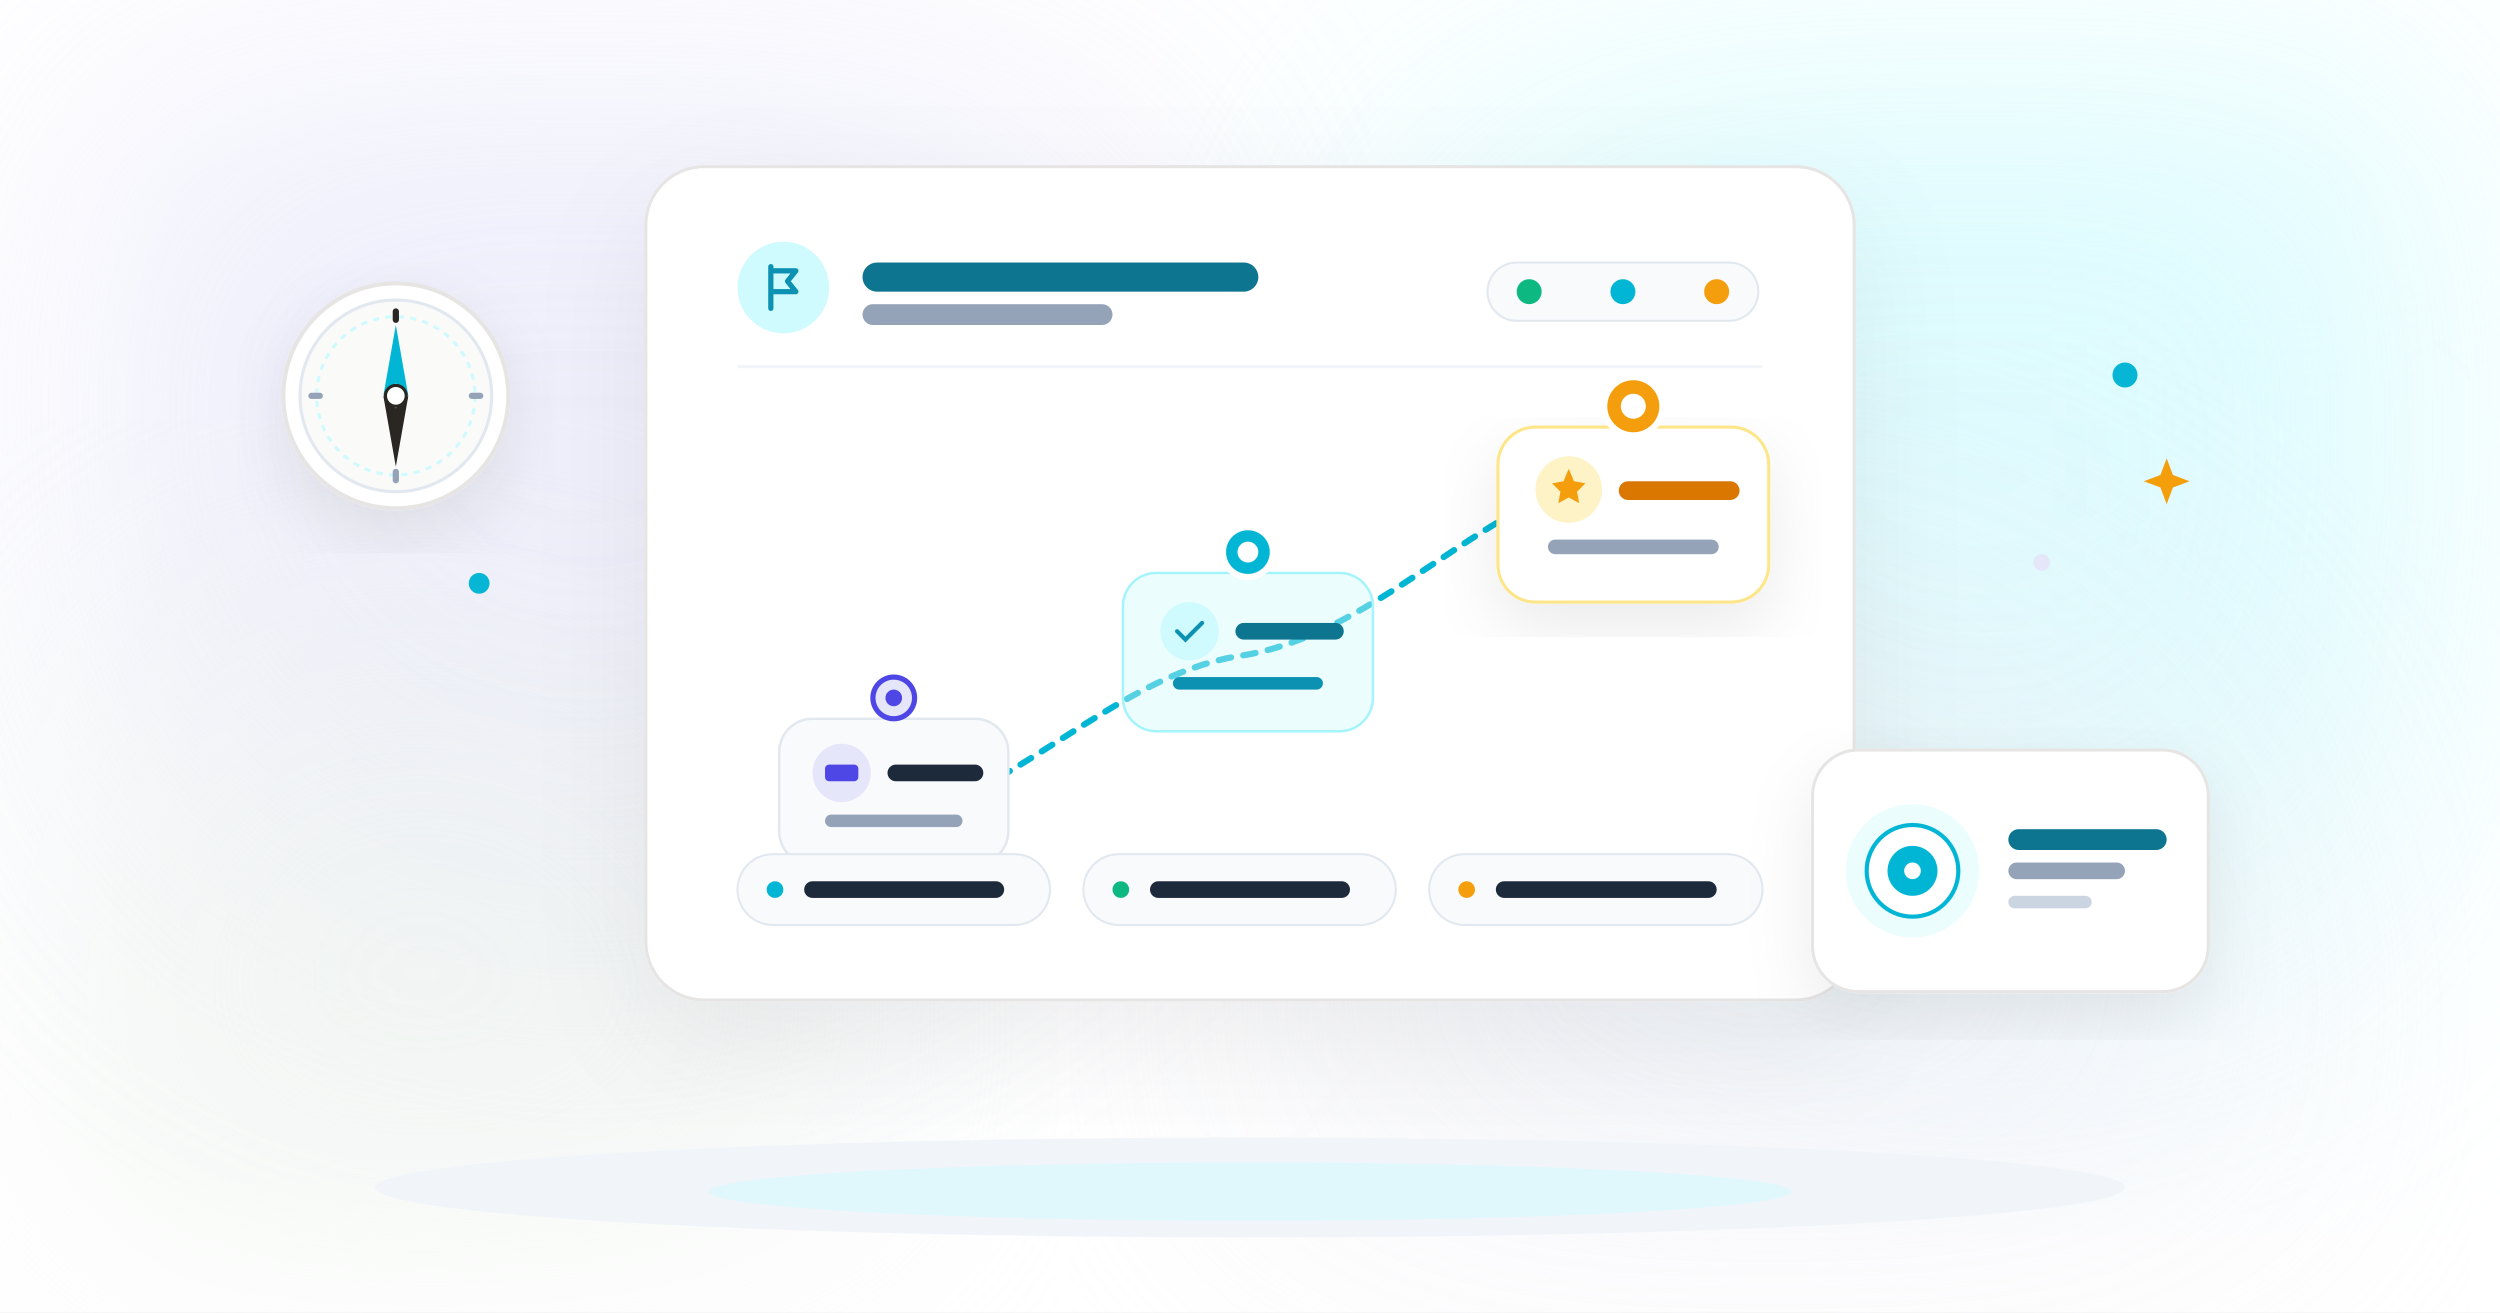
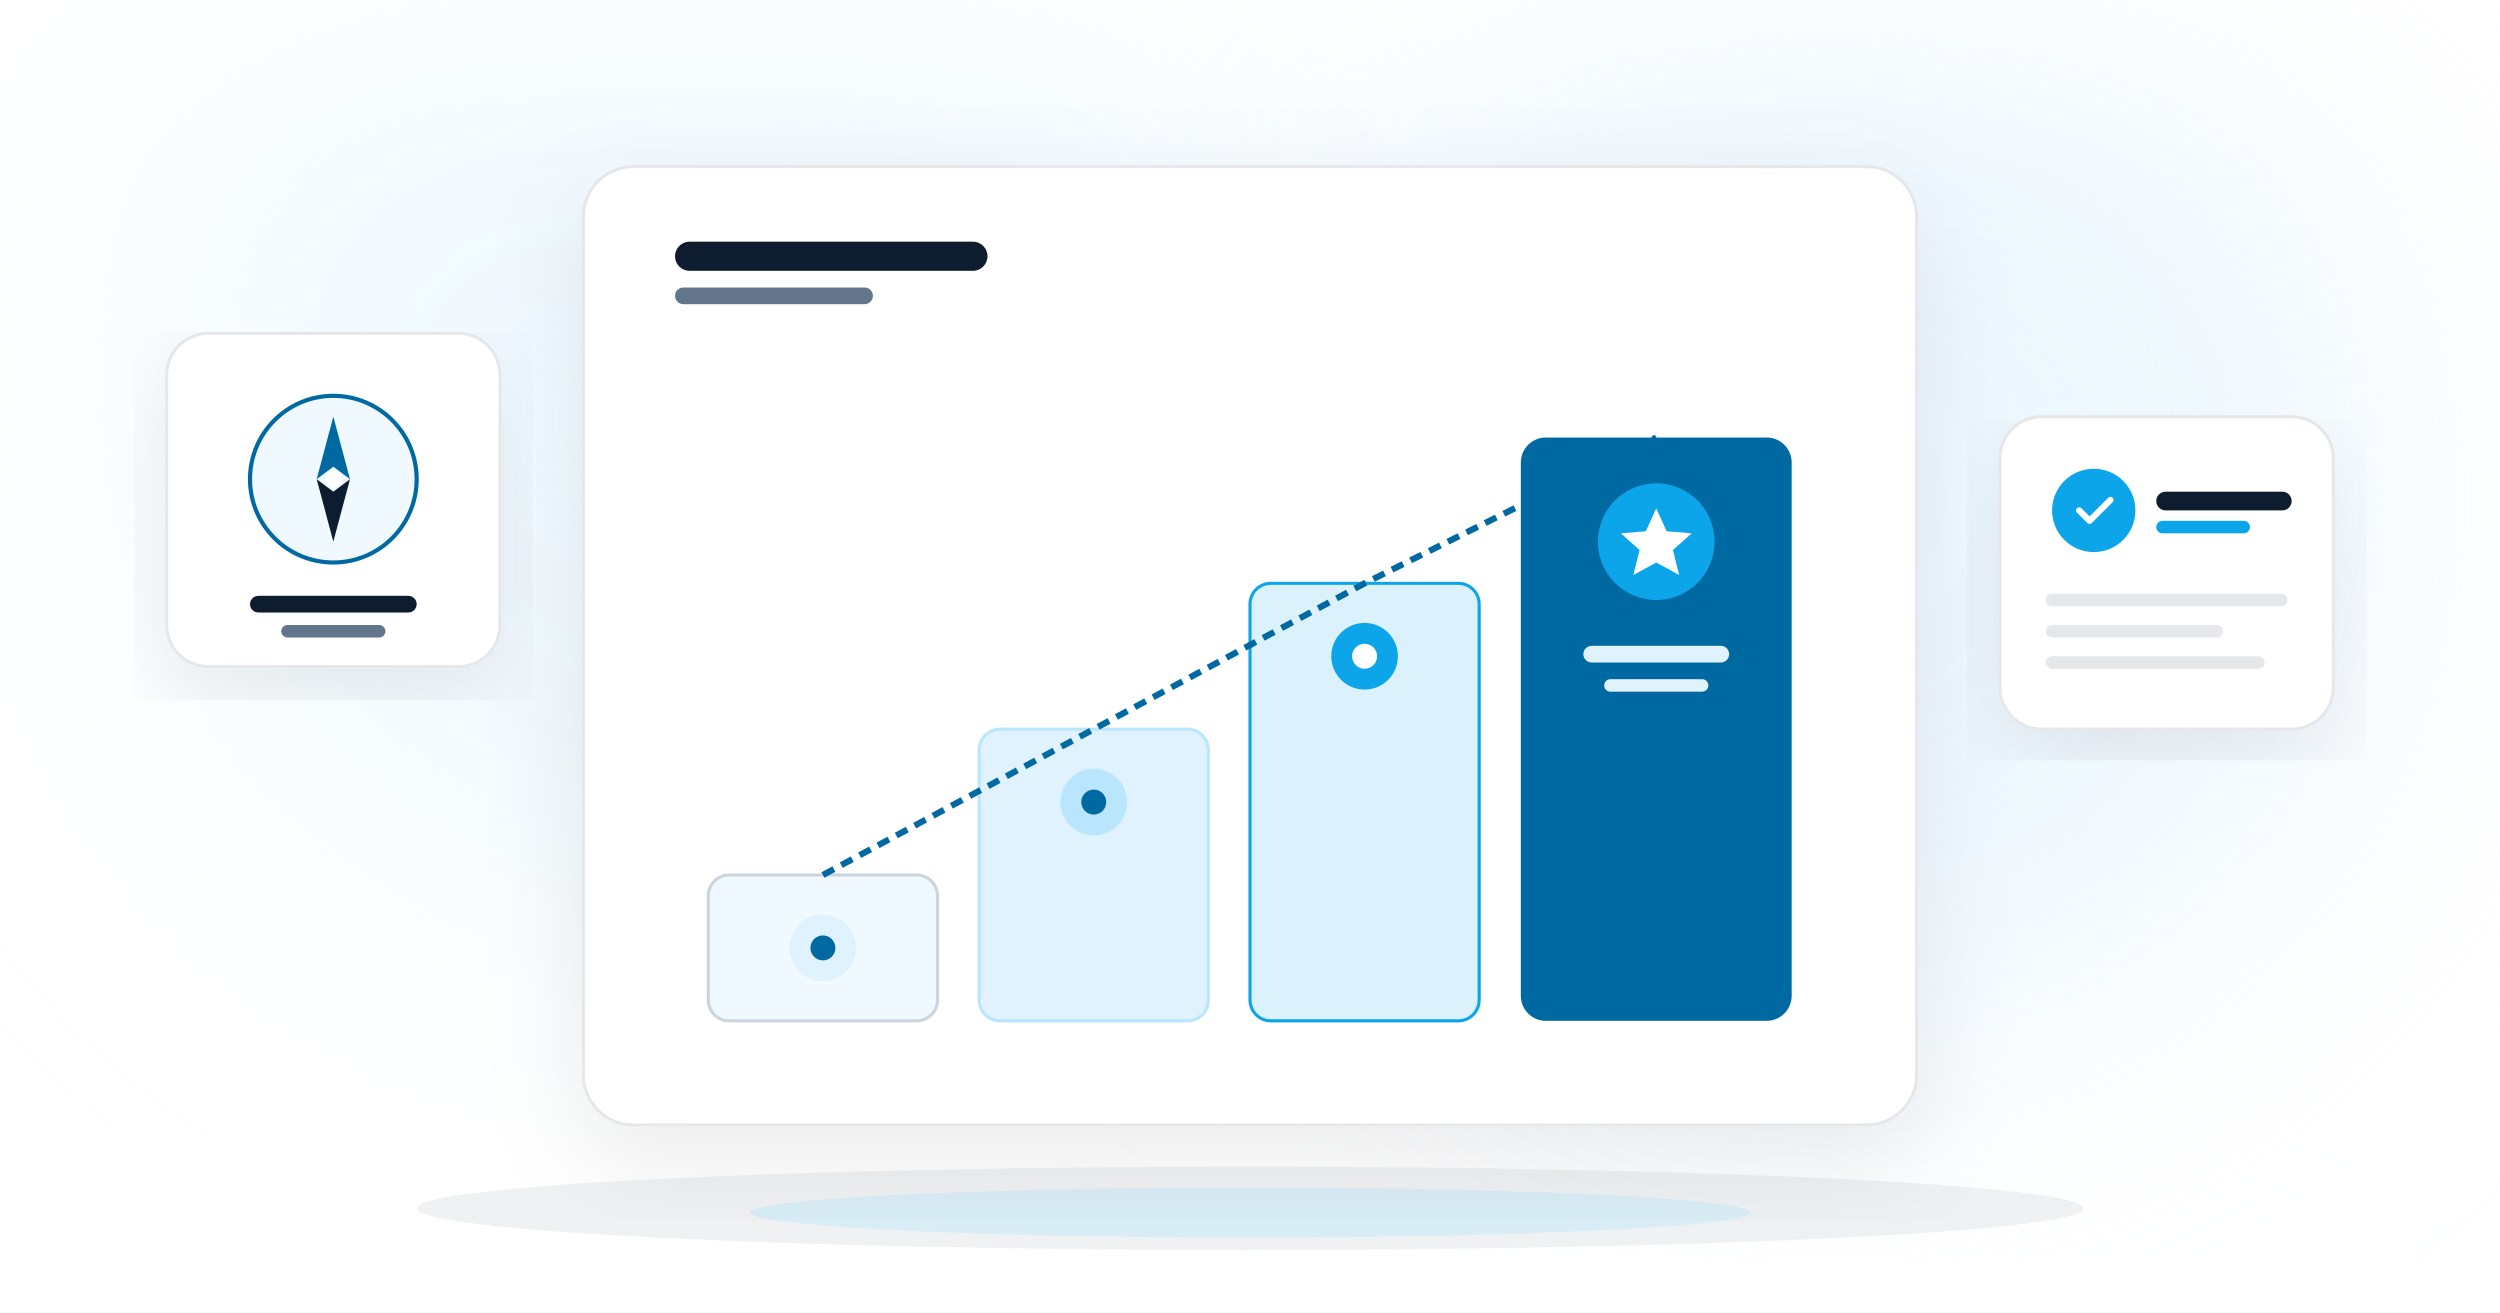
<svg xmlns="http://www.w3.org/2000/svg" viewBox="0 0 1200 630" width="1200" height="630" fill="none">
  <defs>
-     <filter id="car-shadow" x="-15%" y="-15%" width="130%" height="130%">
-       <feDropShadow dx="0" dy="20" stdDeviation="28" flood-color="#0F172A" flood-opacity="0.06" />
-     </filter>
-     <filter id="car-element-shadow" x="-20%" y="-20%" width="140%" height="140%">
-       <feDropShadow dx="0" dy="12" stdDeviation="16" flood-color="#0F172A" flood-opacity="0.08" />
+     <filter id="car-shadow" x="-10%" y="-10%" width="120%" height="120%">
+       <feDropShadow dx="0" dy="16" stdDeviation="24" flood-color="#0C1E2E" flood-opacity="0.08" />
    </filter>
    <filter id="car-blur" x="-20%" y="-20%" width="140%" height="140%">
-       <feGaussianBlur stdDeviation="90" />
+       <feGaussianBlur stdDeviation="80" />
    </filter>
  </defs>
  <rect width="1200" height="630" fill="#FFFFFF" />
-   <circle cx="280" cy="190" r="270" fill="#E6E6FA" opacity="0.65" filter="url(#car-blur)" />
-   <circle cx="950" cy="200" r="280" fill="#CFFAFE" opacity="0.7" filter="url(#car-blur)" />
-   <circle cx="850" cy="500" r="240" fill="#EFEDF4" opacity="0.55" filter="url(#car-blur)" />
-   <circle cx="200" cy="510" r="220" fill="#E8EFE8" opacity="0.5" filter="url(#car-blur)" />
-   <ellipse cx="600" cy="570" rx="420" ry="24" fill="#F1F5F9" />
-   <ellipse cx="600" cy="572" rx="260" ry="14" fill="#CFFAFE" opacity="0.5" />
-   <g transform="translate(310, 80)" filter="url(#car-shadow)">
-     <rect width="580" height="400" rx="28" fill="#FFFFFF" stroke="#E7E5E4" stroke-width="1.5" />
-     <g transform="translate(44, 36)">
-       <circle cx="22" cy="22" r="22" fill="#CFFAFE" />
-       <path d="M16 12V32M16 14H28L24 19L28 24H16" stroke="#0891B2" stroke-width="2.5" stroke-linecap="round" stroke-linejoin="round" />
-       <rect x="60" y="10" width="190" height="14" rx="7" fill="#0E7490" />
-       <rect x="60" y="30" width="120" height="10" rx="5" fill="#94A3B8" />
-       <g transform="translate(360, 10)">
-         <rect width="130" height="28" rx="14" fill="#F8FAFC" stroke="#E2E8F0" stroke-width="1" />
-         <circle cx="20" cy="14" r="6" fill="#10B981" />
-         <circle cx="65" cy="14" r="6" fill="#06B6D4" />
-         <circle cx="110" cy="14" r="6" fill="#F59E0B" />
-       </g>
-     </g>
-     <line x1="44" y1="96" x2="536" y2="96" stroke="#F1F5F9" stroke-width="1.5" />
-     <g transform="translate(44, 115)">
-       <path d="M70 200 C 130 190, 180 130, 240 120 C 310 110, 360 40, 430 30" stroke="#06B6D4" stroke-width="3" stroke-linecap="round" stroke-dasharray="6 6" fill="none" />
-       <g transform="translate(20, 150)">
-         <rect width="110" height="70" rx="16" fill="#F8FAFC" stroke="#E2E8F0" stroke-width="1.2" />
-         <circle cx="30" cy="26" r="14" fill="#E6E6FA" />
-         <rect x="22" y="22" width="16" height="8" rx="2" fill="#4F46E5" />
-         <rect x="52" y="22" width="46" height="8" rx="4" fill="#1E293B" />
-         <rect x="22" y="46" width="66" height="6" rx="3" fill="#94A3B8" />
-       </g>
-       <circle cx="75" cy="140" r="10" fill="#E6E6FA" stroke="#4F46E5" stroke-width="2.5" />
-       <circle cx="75" cy="140" r="4" fill="#4F46E5" />
-       <g transform="translate(185, 80)">
-         <rect width="120" height="76" rx="16" fill="#CFFAFE" fill-opacity="0.4" stroke="#A5F3FC" stroke-width="1.2" />
-         <circle cx="32" cy="28" r="14" fill="#CFFAFE" />
-         <path d="M26 28L30 32L38 24" stroke="#0891B2" stroke-width="2" stroke-linecap="round" />
-         <rect x="54" y="24" width="52" height="8" rx="4" fill="#0E7490" />
-         <rect x="24" y="50" width="72" height="6" rx="3" fill="#0891B2" />
-       </g>
-       <circle cx="245" cy="70" r="12" fill="#06B6D4" stroke="#FFFFFF" stroke-width="3" />
-       <circle cx="245" cy="70" r="5" fill="#FFFFFF" />
-       <g transform="translate(365, 10)">
-         <rect width="130" height="84" rx="18" fill="#FFFFFF" stroke="#FDE68A" stroke-width="1.5" filter="url(#car-element-shadow)" />
-         <circle cx="34" cy="30" r="16" fill="#FEF3C7" />
-         <path d="M34 20L36.5 26L42 27L38 31L39 36.5L34 33.8L29 36.5L30 31L26 27L31.5 26L34 20Z" fill="#F59E0B" />
-         <rect x="58" y="26" width="58" height="9" rx="4.5" fill="#D97706" />
-         <rect x="24" y="54" width="82" height="7" rx="3.5" fill="#94A3B8" />
-       </g>
-       <circle cx="430" cy="0" r="14" fill="#F59E0B" stroke="#FFFFFF" stroke-width="3" />
-       <circle cx="430" cy="0" r="6" fill="#FFFFFF" />
-     </g>
-     <g transform="translate(44, 330)">
-       <rect width="150" height="34" rx="17" fill="#F8FAFC" stroke="#E2E8F0" stroke-width="1" />
-       <circle cx="18" cy="17" r="4" fill="#06B6D4" />
-       <rect x="32" y="13" width="96" height="8" rx="4" fill="#1E293B" />
-       <g transform="translate(166, 0)">
-         <rect width="150" height="34" rx="17" fill="#F8FAFC" stroke="#E2E8F0" stroke-width="1" />
-         <circle cx="18" cy="17" r="4" fill="#10B981" />
-         <rect x="32" y="13" width="96" height="8" rx="4" fill="#1E293B" />
-       </g>
-       <g transform="translate(332, 0)">
-         <rect width="160" height="34" rx="17" fill="#F8FAFC" stroke="#E2E8F0" stroke-width="1" />
-         <circle cx="18" cy="17" r="4" fill="#F59E0B" />
-         <rect x="32" y="13" width="106" height="8" rx="4" fill="#1E293B" />
-       </g>
-     </g>
+   <circle cx="340" cy="180" r="260" fill="#F0F9FF" filter="url(#car-blur)" />
+   <circle cx="880" cy="240" r="260" fill="#E0F2FE" opacity="0.6" filter="url(#car-blur)" />
+   <ellipse cx="600" cy="580" rx="400" ry="20" fill="#E5E7EB" opacity="0.6" />
+   <ellipse cx="600" cy="582" rx="240" ry="12" fill="#BAE6FD" opacity="0.4" />
+   <g transform="translate(280, 80)" filter="url(#car-shadow)">
+     <rect width="640" height="460" rx="24" fill="#FFFFFF" stroke="#E5E7EB" stroke-width="1.5" />
+     <rect x="44" y="36" width="150" height="14" rx="7" fill="#0C1E2E" />
+     <rect x="44" y="58" width="95" height="8" rx="4" fill="#64748B" />
+     <rect x="60" y="340" width="110" height="70" rx="10" fill="#F0F9FF" stroke="#CBD5E1" stroke-width="1.5" />
+     <circle cx="115" cy="375" r="16" fill="#E0F2FE" />
+     <circle cx="115" cy="375" r="6" fill="#0369A1" />
+     <rect x="190" y="270" width="110" height="140" rx="10" fill="#E0F2FE" stroke="#BAE6FD" stroke-width="1.5" />
+     <circle cx="245" cy="305" r="16" fill="#BAE6FD" />
+     <circle cx="245" cy="305" r="6" fill="#0369A1" />
+     <rect x="320" y="200" width="110" height="210" rx="10" fill="#0EA5E9" fill-opacity="0.15" stroke="#0EA5E9" stroke-width="1.5" />
+     <circle cx="375" cy="235" r="16" fill="#0EA5E9" />
+     <circle cx="375" cy="235" r="6" fill="#FFFFFF" />
+     <rect x="450" y="130" width="130" height="280" rx="12" fill="#0369A1" />
+     <circle cx="515" cy="180" r="28" fill="#0EA5E9" />
+     <polygon points="515,164 520,175 532,176 523,184 526,196 515,190 504,196 507,184 498,176 510,175" fill="#FFFFFF" />
+     <rect x="480" y="230" width="70" height="8" rx="4" fill="#E0F2FE" />
+     <rect x="490" y="246" width="50" height="6" rx="3" fill="#E0F2FE" />
+     <path d="M115 340 L 245 270 L 375 200 L 515 130" stroke="#0369A1" stroke-width="3" stroke-dasharray="6 4" fill="none" />
  </g>
-   <g transform="translate(130, 130)" filter="url(#car-element-shadow)">
-     <circle cx="60" cy="60" r="54" fill="#FFFFFF" stroke="#E7E5E4" stroke-width="2" />
-     <circle cx="60" cy="60" r="46" fill="#FAFAF9" stroke="#E2E8F0" stroke-width="1.5" />
-     <circle cx="60" cy="60" r="38" stroke="#CFFAFE" stroke-width="1.5" stroke-dasharray="3 3" />
-     <rect x="58.5" y="18" width="3" height="7" rx="1.5" fill="#292524" />
-     <rect x="58.5" y="95" width="3" height="7" rx="1.5" fill="#94A3B8" />
-     <rect x="18" y="58.5" width="7" height="3" rx="1.5" fill="#94A3B8" />
-     <rect x="95" y="58.5" width="7" height="3" rx="1.5" fill="#94A3B8" />
-     <polygon points="60,26 66,60 60,54 54,60" fill="#06B6D4" />
-     <polygon points="60,94 66,60 60,66 54,60" fill="#292524" />
-     <circle cx="60" cy="60" r="5" fill="#FFFFFF" stroke="#292524" stroke-width="1.5" />
+   <g transform="translate(80, 160)" filter="url(#car-shadow)">
+     <rect width="160" height="160" rx="20" fill="#FFFFFF" stroke="#E5E7EB" stroke-width="1.5" />
+     <circle cx="80" cy="70" r="40" fill="#F0F9FF" stroke="#0369A1" stroke-width="2" />
+     <polygon points="80,40 88,70 80,64 72,70" fill="#0369A1" />
+     <polygon points="80,100 88,70 80,76 72,70" fill="#0C1E2E" />
+     <circle cx="80" cy="70" r="4" fill="#FFFFFF" />
+     <rect x="40" y="126" width="80" height="8" rx="4" fill="#0C1E2E" />
+     <rect x="55" y="140" width="50" height="6" rx="3" fill="#64748B" />
  </g>
-   <g transform="translate(870, 360)" filter="url(#car-element-shadow)">
-     <rect width="190" height="116" rx="22" fill="#FFFFFF" stroke="#E7E5E4" stroke-width="1.5" />
-     <circle cx="48" cy="58" r="32" fill="#CFFAFE" fill-opacity="0.4" />
-     <circle cx="48" cy="58" r="22" fill="#FFFFFF" stroke="#06B6D4" stroke-width="2" />
-     <circle cx="48" cy="58" r="12" fill="#06B6D4" />
-     <circle cx="48" cy="58" r="4" fill="#FFFFFF" />
-     <rect x="94" y="38" width="76" height="10" rx="5" fill="#0E7490" />
-     <rect x="94" y="54" width="56" height="8" rx="4" fill="#94A3B8" />
-     <rect x="94" y="70" width="40" height="6" rx="3" fill="#CBD5E1" />
+   <g transform="translate(960, 200)" filter="url(#car-shadow)">
+     <rect width="160" height="150" rx="20" fill="#FFFFFF" stroke="#E5E7EB" stroke-width="1.5" />
+     <circle cx="45" cy="45" r="20" fill="#0EA5E9" />
+     <path d="M38 45L43 50L53 40" stroke="#FFFFFF" stroke-width="3" stroke-linecap="round" stroke-linejoin="round" />
+     <rect x="75" y="36" width="65" height="9" rx="4.5" fill="#0C1E2E" />
+     <rect x="75" y="50" width="45" height="6" rx="3" fill="#0EA5E9" />
+     <rect x="22" y="85" width="116" height="6" rx="3" fill="#E5E7EB" />
+     <rect x="22" y="100" width="85" height="6" rx="3" fill="#E5E7EB" />
+     <rect x="22" y="115" width="105" height="6" rx="3" fill="#E5E7EB" />
  </g>
-   <circle cx="230" cy="280" r="5" fill="#06B6D4" />
-   <circle cx="1020" cy="180" r="6" fill="#06B6D4" />
-   <circle cx="980" cy="270" r="4" fill="#E6E6FA" />
-   <path d="M1040 220L1043 228L1051 231L1043 234L1040 242L1037 234L1029 231L1037 228Z" fill="#F59E0B" />
</svg>
